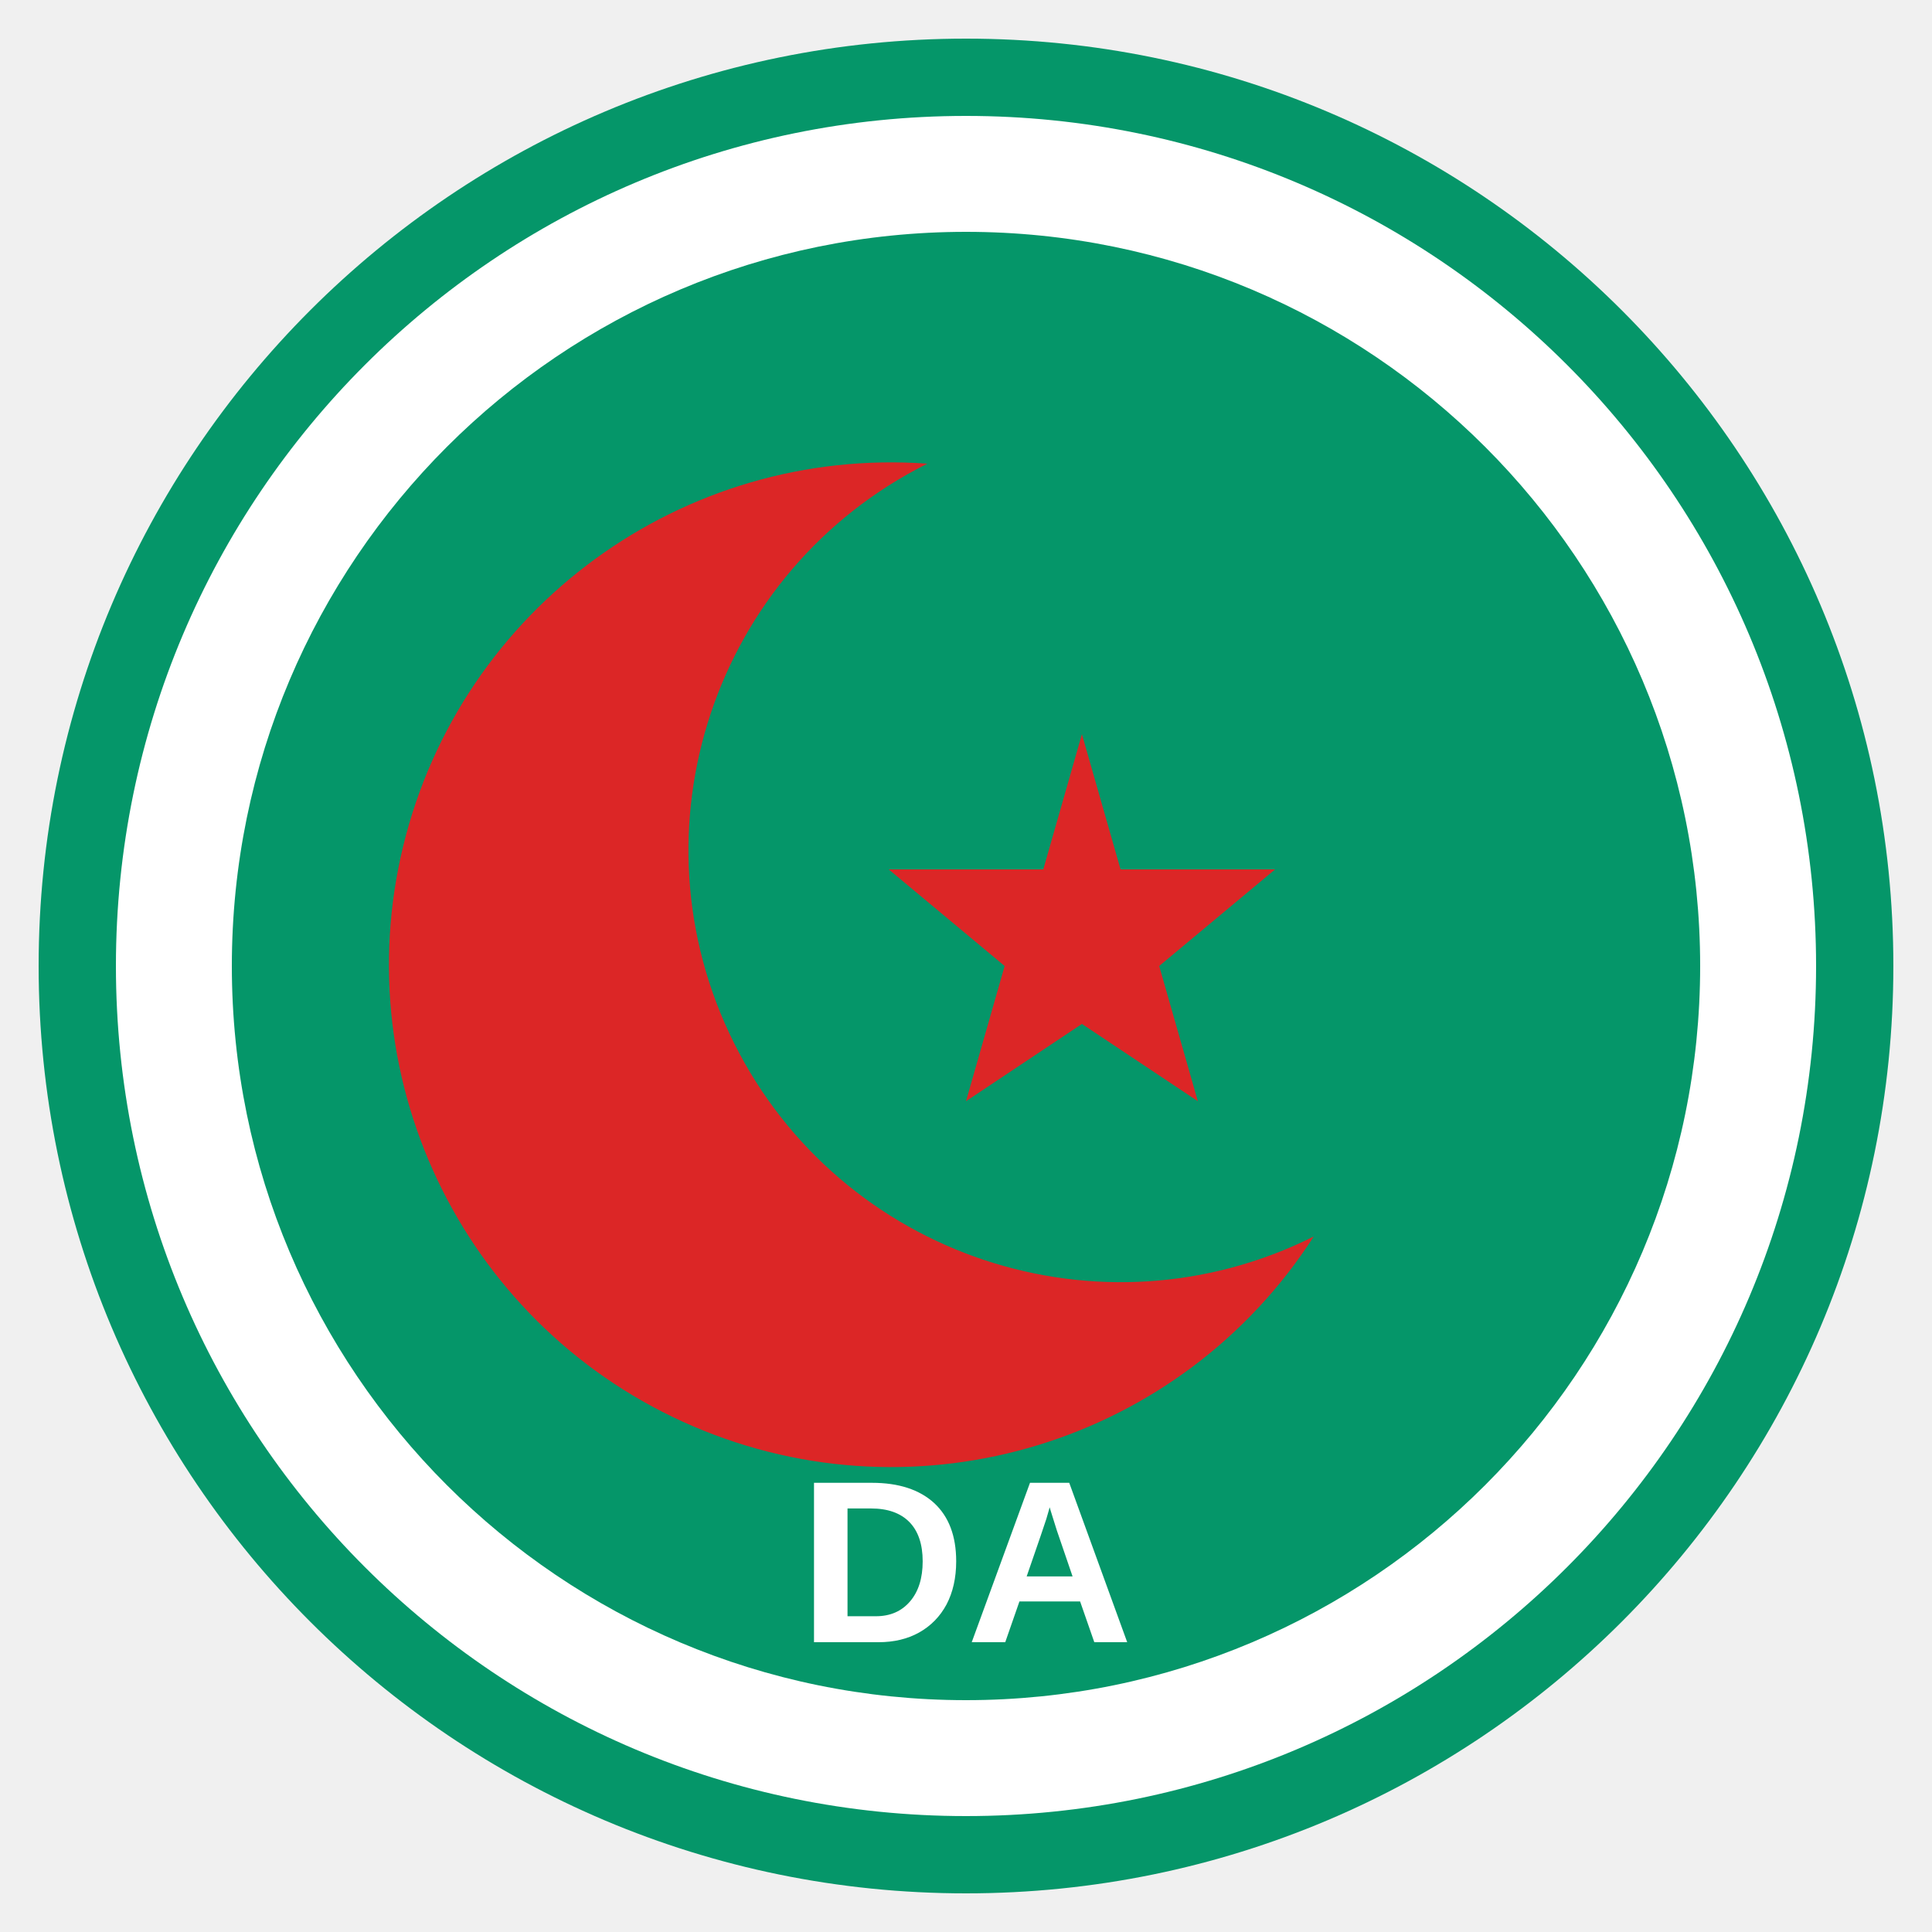
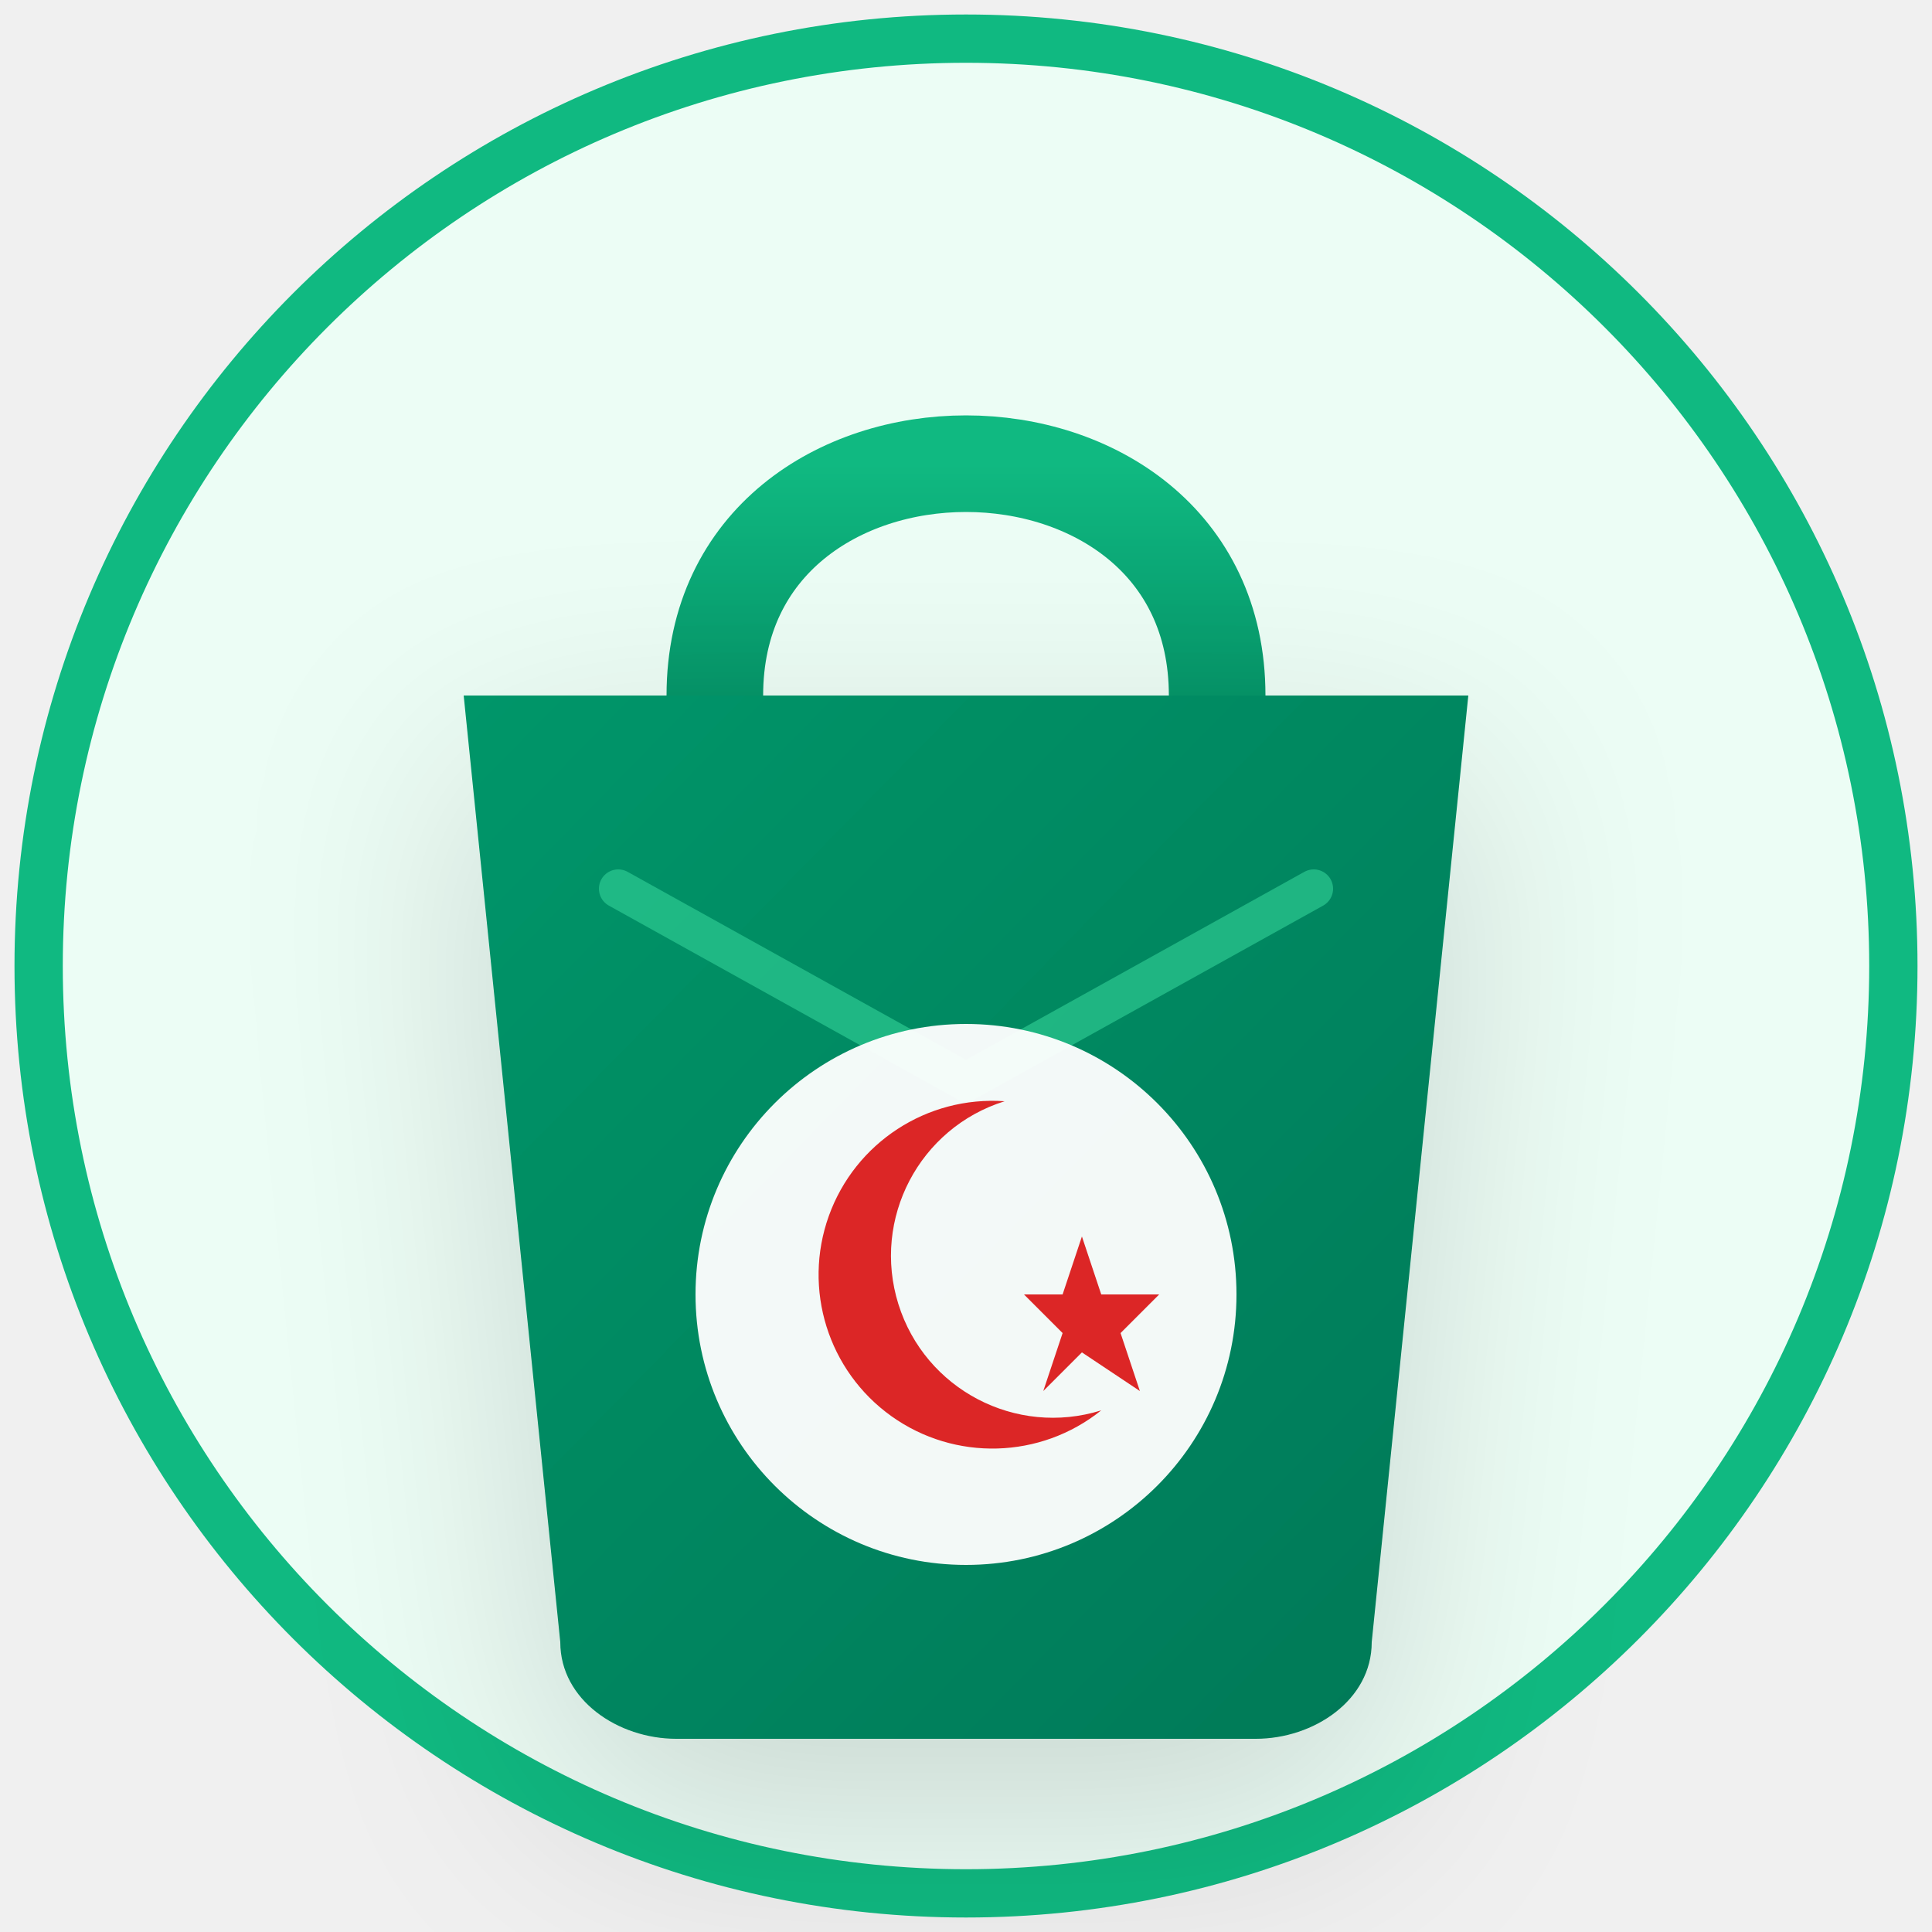
<svg xmlns="http://www.w3.org/2000/svg" viewBox="0 0 100 100">
-   <circle cx="50" cy="50" r="48" fill="#059669" />
-   <circle cx="50" cy="50" r="44" fill="#ffffff" />
-   <circle cx="50" cy="50" r="38" fill="#059669" />
-   <path d="M 48 24 A 26 26 0 1 0 68 64 A 20 20 0 1 1 48 24 Z" fill="#dc2626" />
-   <polygon points="56,38 58,45 66,45 60,50 62,57 56,53 50,57 52,50 46,45 54,45" fill="#dc2626" />
-   <text x="50" y="85" font-size="12" font-family="Arial, sans-serif" font-weight="bold" fill="#ffffff" text-anchor="middle">DA</text>
+   <defs>
+     <linearGradient id="bagGrad" x1="0%" y1="0%" x2="100%" y2="100%">
+       <stop offset="0%" stop-color="#059669" />
+       <stop offset="100%" stop-color="#047857" />
+     </linearGradient>
+     <linearGradient id="handleGrad" x1="0%" y1="0%" x2="0%" y2="100%">
+       <stop offset="0%" stop-color="#10b981" />
+       <stop offset="100%" stop-color="#059669" />
+     </linearGradient>
+   </defs>
+   <circle cx="50" cy="50" r="48" fill="#ecfdf5" stroke="#10b981" stroke-width="2.5" />
+   <path d="M 37 36 C 37 20, 63 20, 63 36" fill="none" stroke="url(#handleGrad)" stroke-width="5" stroke-linecap="round" />
+   <path d="M 24 36 L 76 36 L 71 85 C 71 88, 68 90, 65 90 L 35 90 C 32 90, 29 88, 29 85 Z" fill="url(#bagGrad)" filter="drop-shadow(0 4px 6px rgba(0,0,0,0.15))" />
+   <path d="M 32 46 L 50 56 L 68 46" fill="none" stroke="#34d399" stroke-width="2" stroke-linecap="round" stroke-linejoin="round" opacity="0.6" />
+   <circle cx="50" cy="67" r="14" fill="#ffffff" opacity="0.95" />
+   <path d="M 52 57 A 9 9 0 1 0 57 73 A 7 7 0 1 1 52 57 Z" fill="#dc2626" />
+   <polygon points="56,64 57,67 60,67 58,69 59,72 56,70 54,72 55,69 53,67 55,67" fill="#dc2626" />
</svg>
